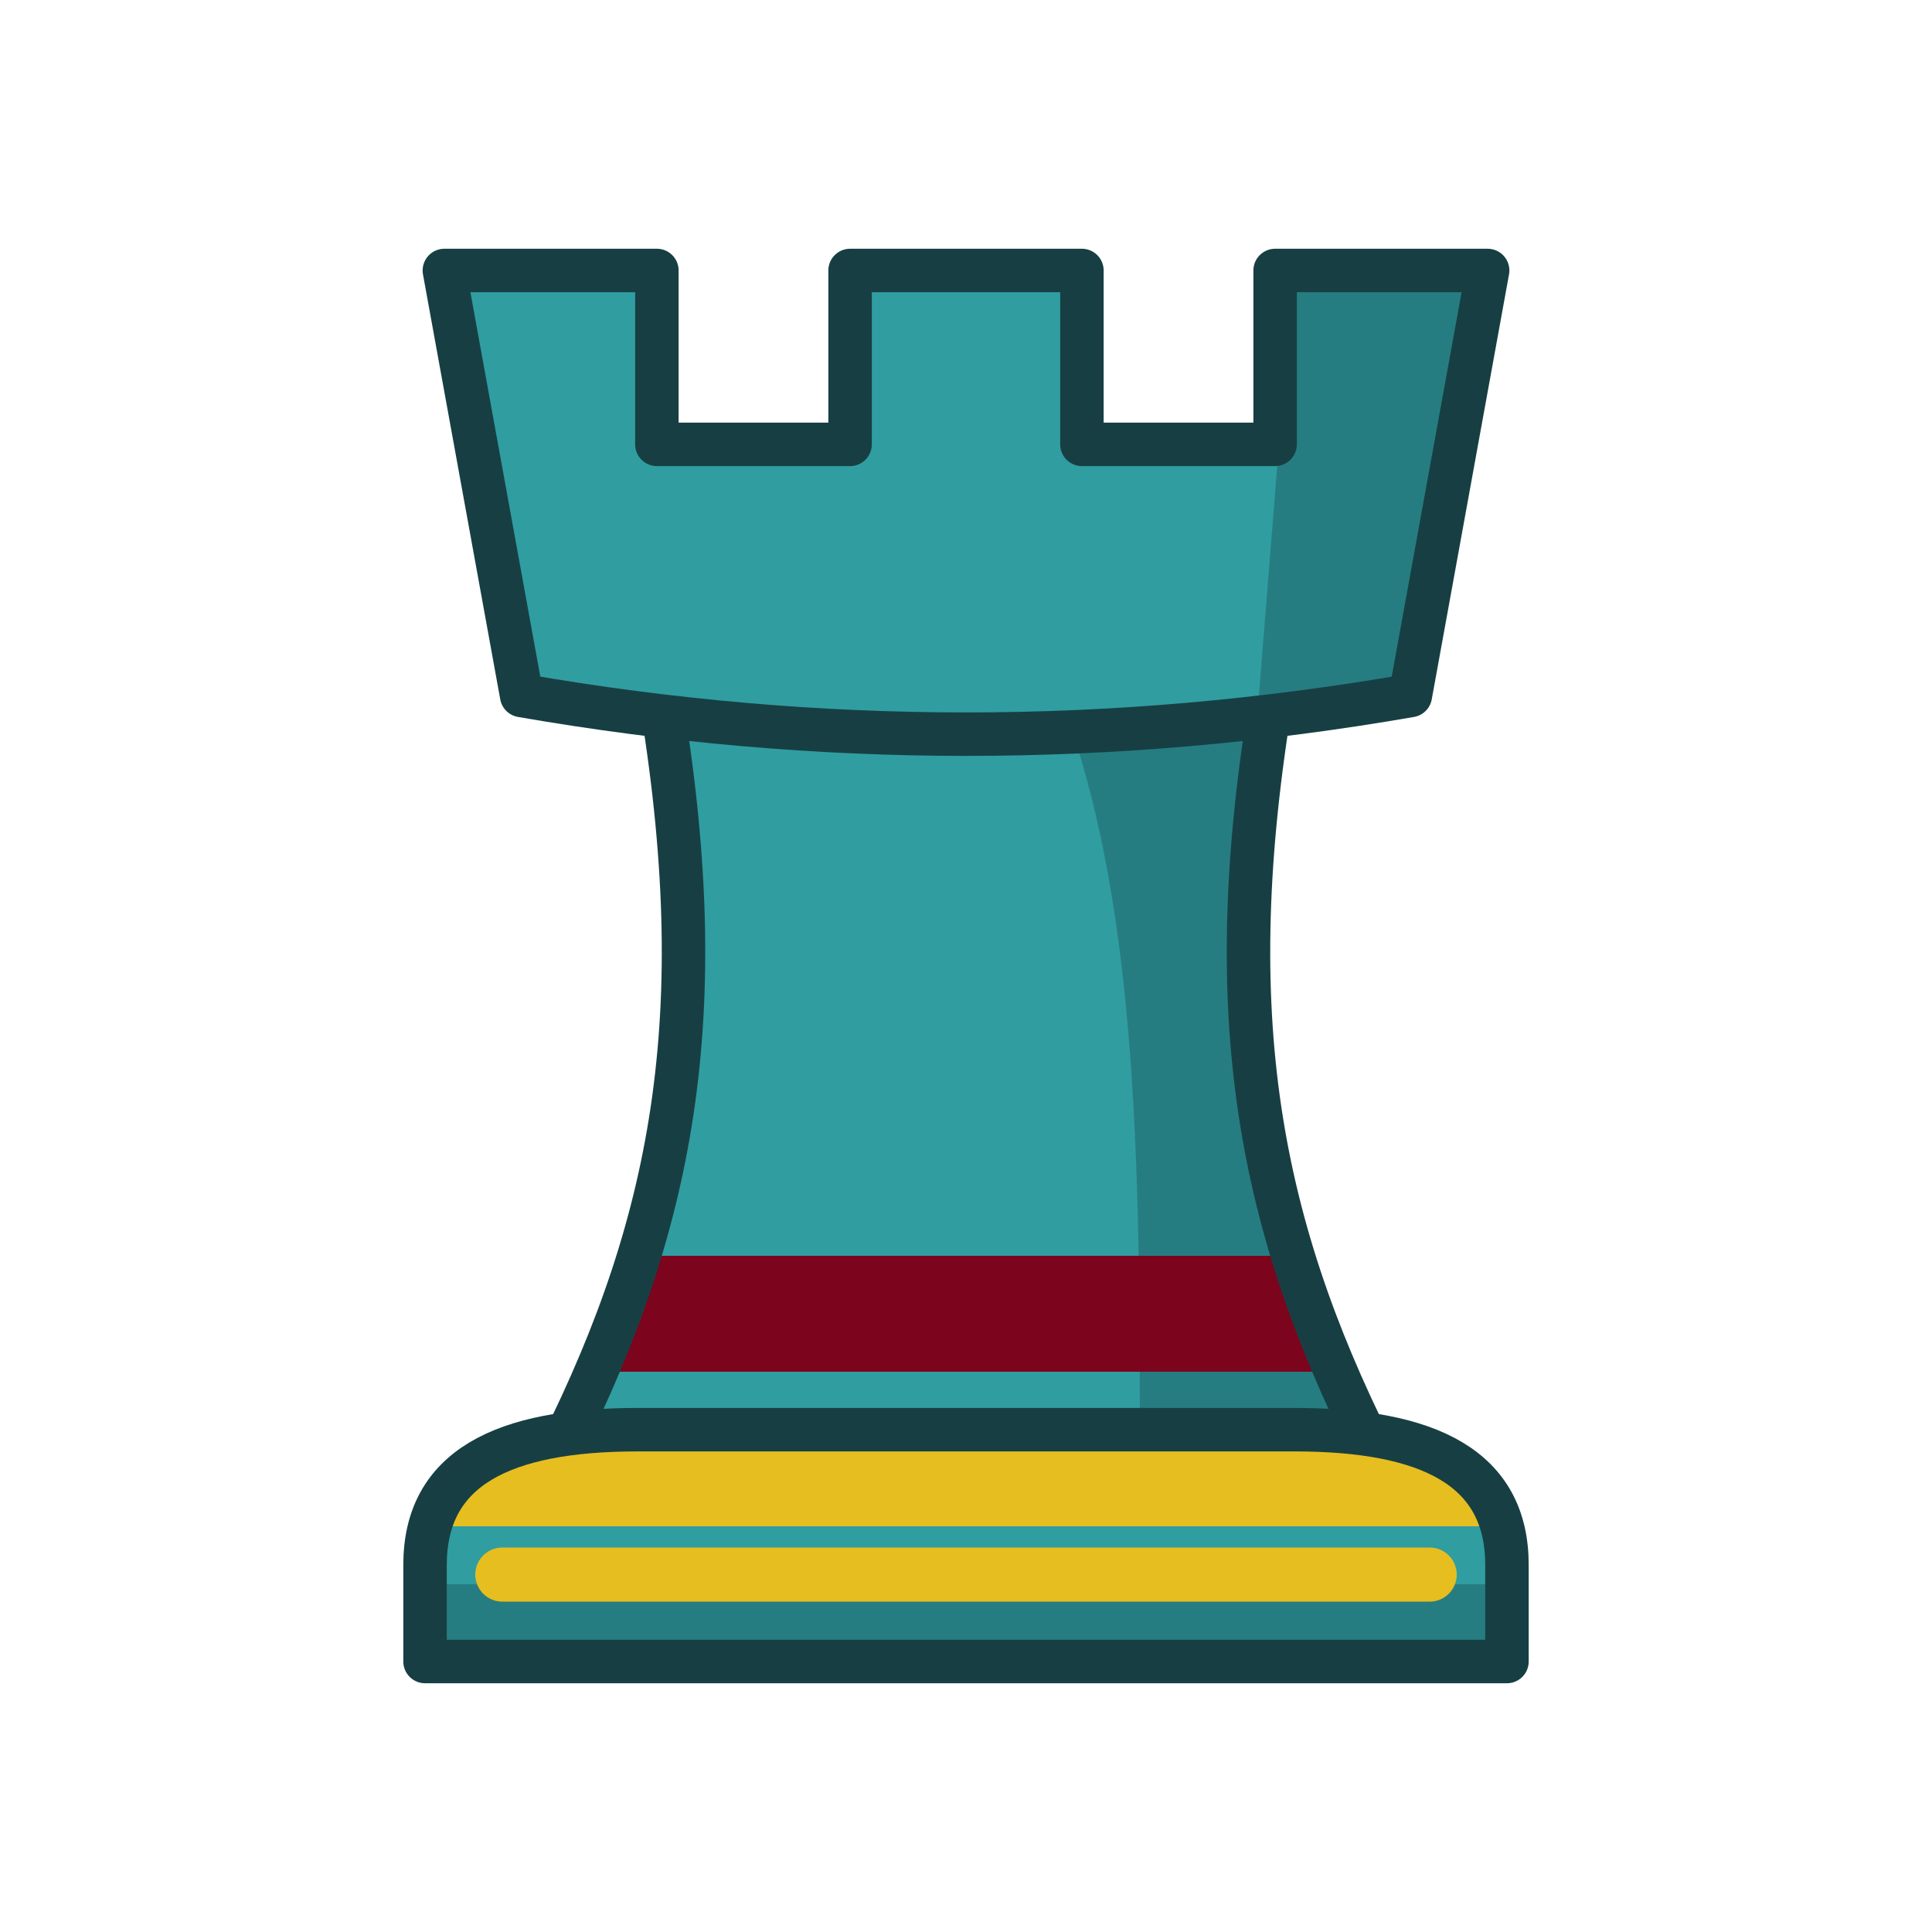
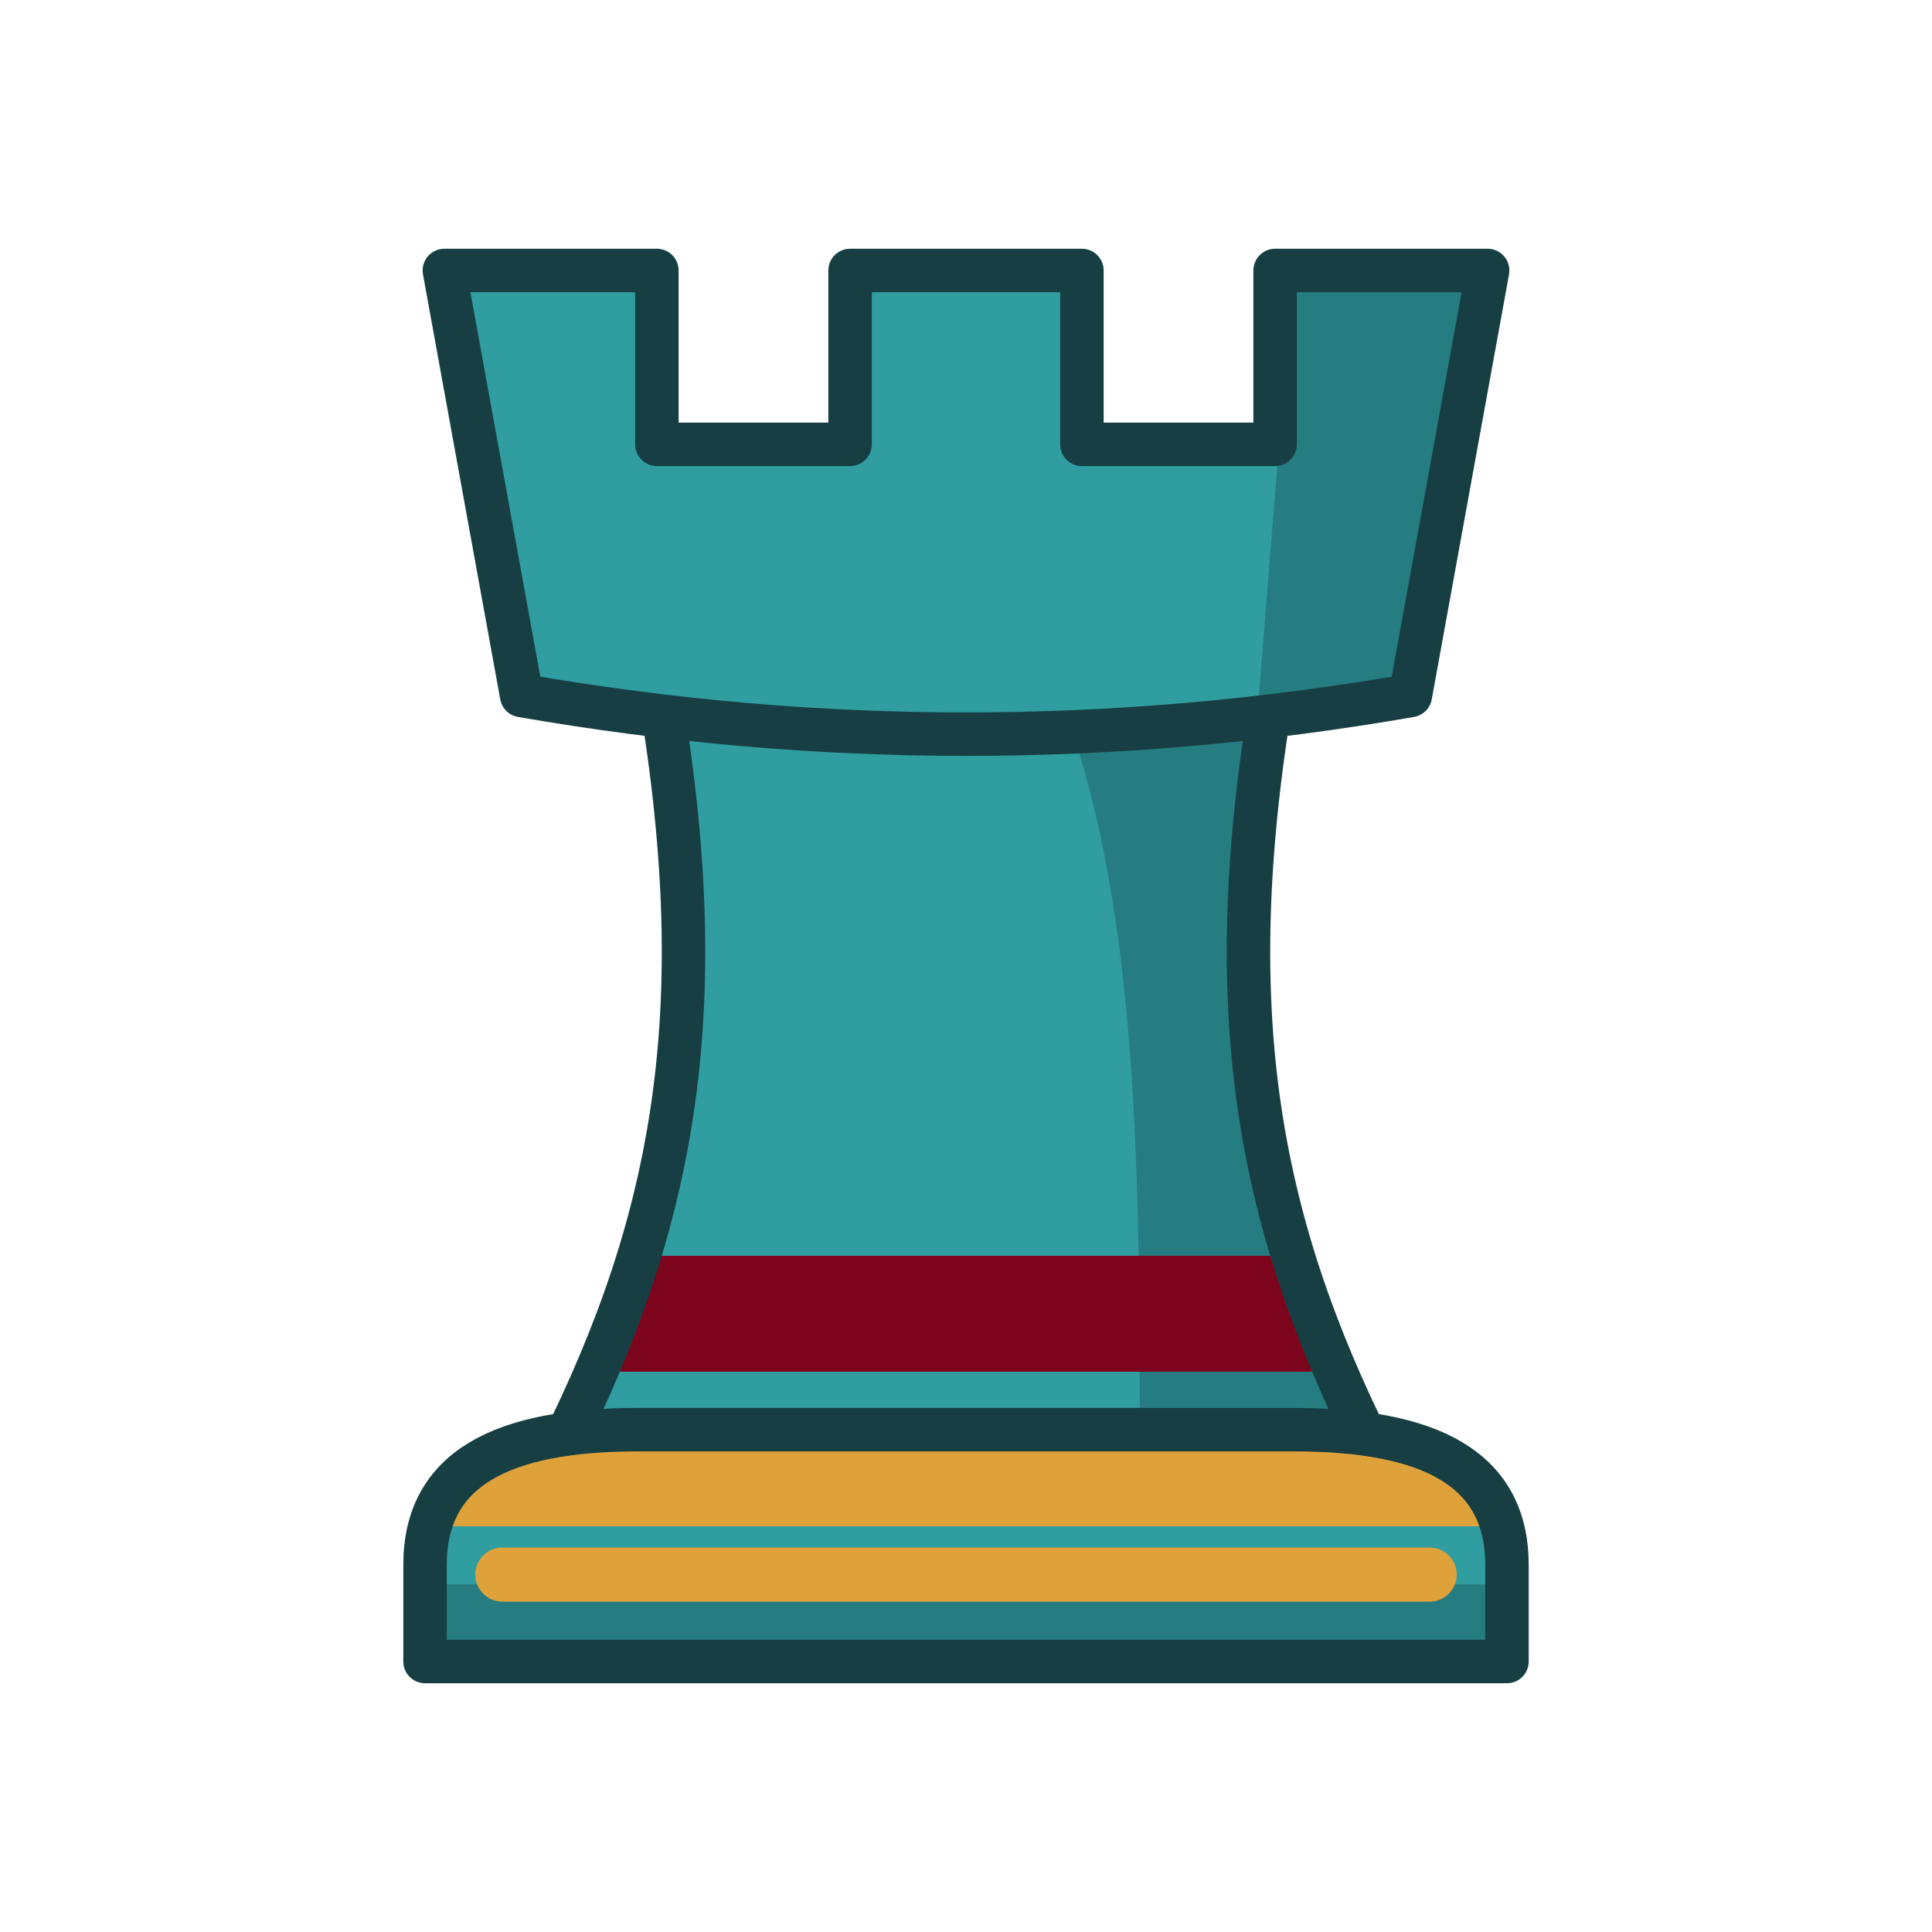
<svg xmlns="http://www.w3.org/2000/svg" viewBox="0 3 100 100">
  <g fill="#309DA1" stroke="#173F43" stroke-width="2.25" stroke-linejoin="round" stroke-linecap="round">
    <path d="M34 38 H66 C63 55 65 66 71 78 H29 C35 66 37 55 34 38 Z" fill="#309DA1" stroke="none" fill-rule="evenodd" />
    <defs>
      <clipPath id="s1">
        <path d="M34 38 H66 C63 55 65 66 71 78 H29 C35 66 37 55 34 38 Z" clip-rule="evenodd" />
      </clipPath>
    </defs>
    <path d="M54 37 H67 C64 58 65 67 72 79 H59 C59 63 59 48 54 37 Z" fill="#267D81" stroke="none" clip-path="url(#s1)" />
    <g stroke="none" clip-path="url(#s1)">
      <path d="M10 68 H90 V74 H10 Z" fill="#7C041D" />
-       <path d="M10 78 H90 V82 H10 Z" fill="#E6BE1F" />
+       <path d="M10 78 H90 V82 H10 Z" fill="#DFA13A" />
    </g>
    <path d="M34 38 H66 C63 55 65 66 71 78 H29 C35 66 37 55 34 38 Z" fill="none" />
    <path d="M23 17 H34 V26 H44 V17 H56 V26 H66 V17 H77 L73 39 Q50 43 27 39 Z" fill="#309DA1" stroke="none" fill-rule="evenodd" />
    <defs>
      <clipPath id="s2">
        <path d="M23 17 H34 V26 H44 V17 H56 V26 H66 V17 H77 L73 39 Q50 43 27 39 Z" clip-rule="evenodd" />
      </clipPath>
    </defs>
    <path d="M67 16 H78 L73 40 L65 41 Z" fill="#267D81" stroke="none" clip-path="url(#s2)" />
    <g stroke="none" clip-path="url(#s2)">
      <path d="M10 68 H90 V74 H10 Z" fill="#7C041D" />
-       <path d="M10 78 H90 V82 H10 Z" fill="#E6BE1F" />
+       <path d="M10 78 H90 V82 H10 Z" fill="#DFA13A" />
    </g>
    <path d="M23 17 H34 V26 H44 V17 H56 V26 H66 V17 H77 L73 39 Q50 43 27 39 Z" fill="none" />
    <path d="M22 89 V84 C22 79 26 77 33 77 H67 C74 77 78 79 78 84 V89 Z" fill="#309DA1" stroke="none" fill-rule="evenodd" />
    <defs>
      <clipPath id="s3">
        <path d="M22 89 V84 C22 79 26 77 33 77 H67 C74 77 78 79 78 84 V89 Z" clip-rule="evenodd" />
      </clipPath>
    </defs>
    <path d="M21 85 H79 V90 H21 Z" fill="#267D81" stroke="none" clip-path="url(#s3)" />
    <g stroke="none" clip-path="url(#s3)">
      <path d="M10 68 H90 V74 H10 Z" fill="#7C041D" />
-       <path d="M10 78 H90 V82 H10 Z" fill="#E6BE1F" />
+       <path d="M10 78 H90 V82 H10 Z" fill="#DFA13A" />
    </g>
    <path d="M22 89 V84 C22 79 26 77 33 77 H67 C74 77 78 79 78 84 V89 Z" fill="none" />
-     <path d="M26 84.5 H74" fill="none" stroke="#E6BE1F" stroke-width="2.8" stroke-linecap="round" />
+     <path d="M26 84.5 H74" fill="none" stroke="#DFA13A" stroke-width="2.8" stroke-linecap="round" />
  </g>
</svg>
